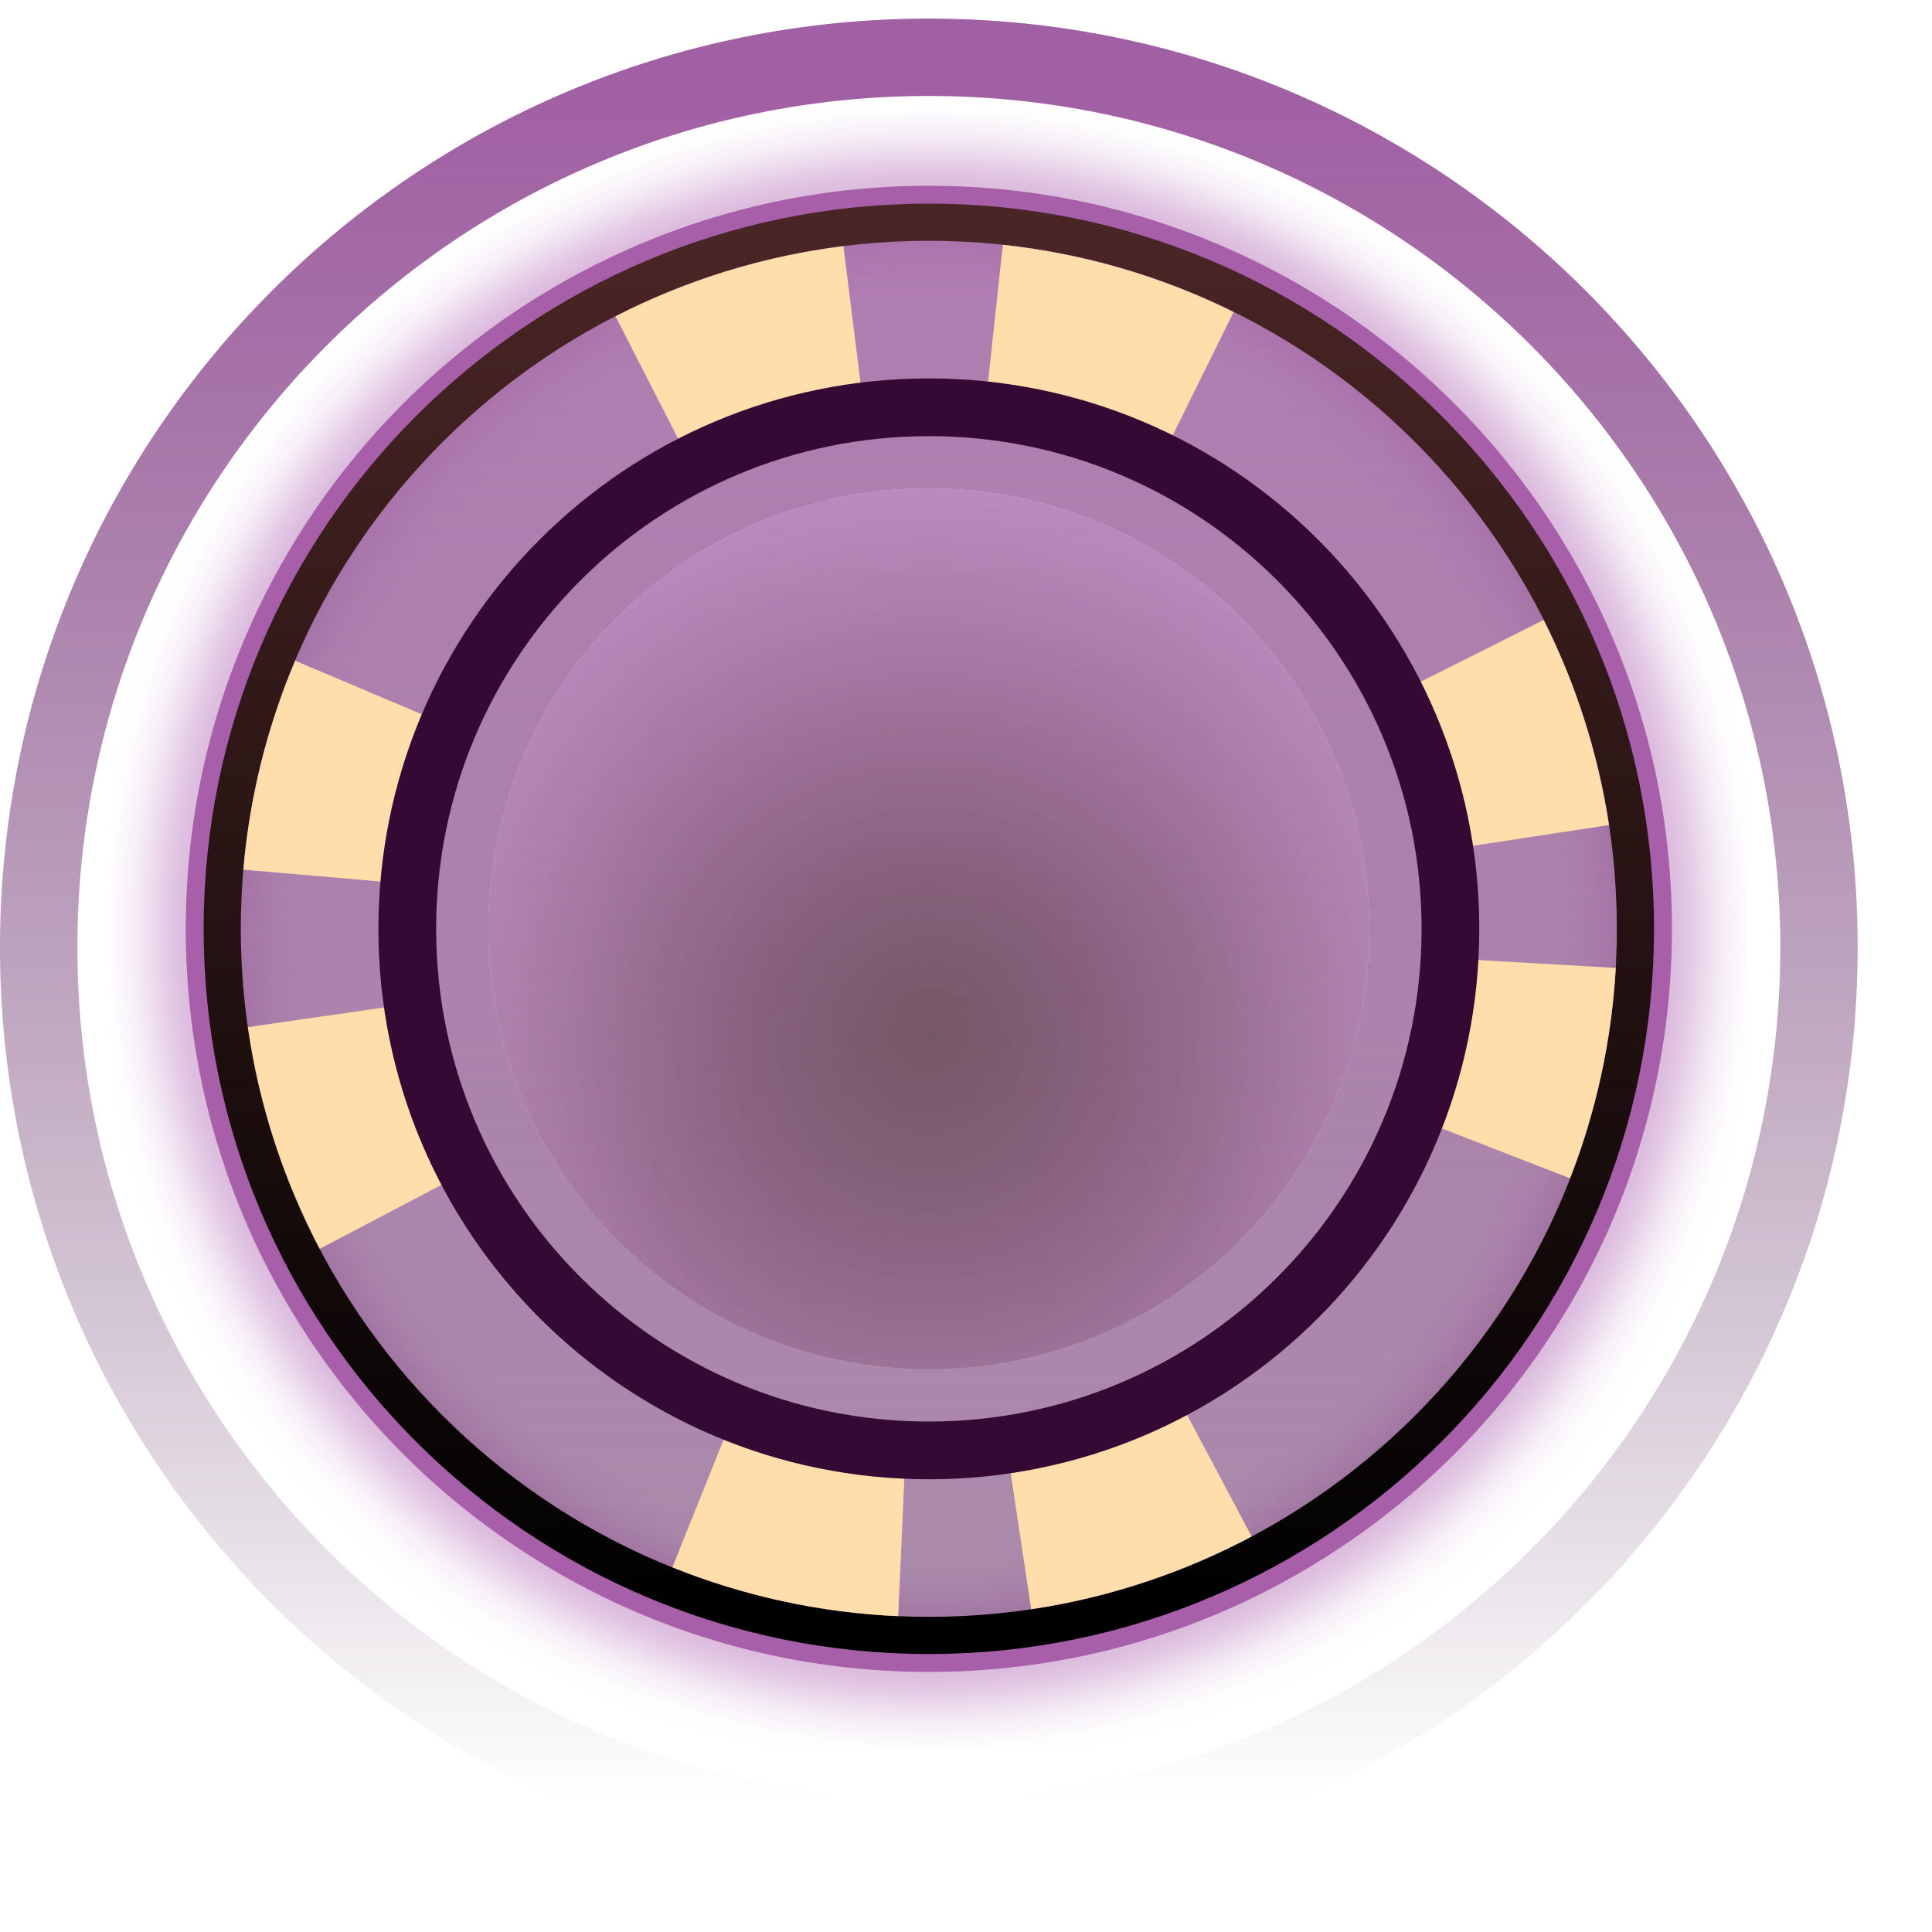
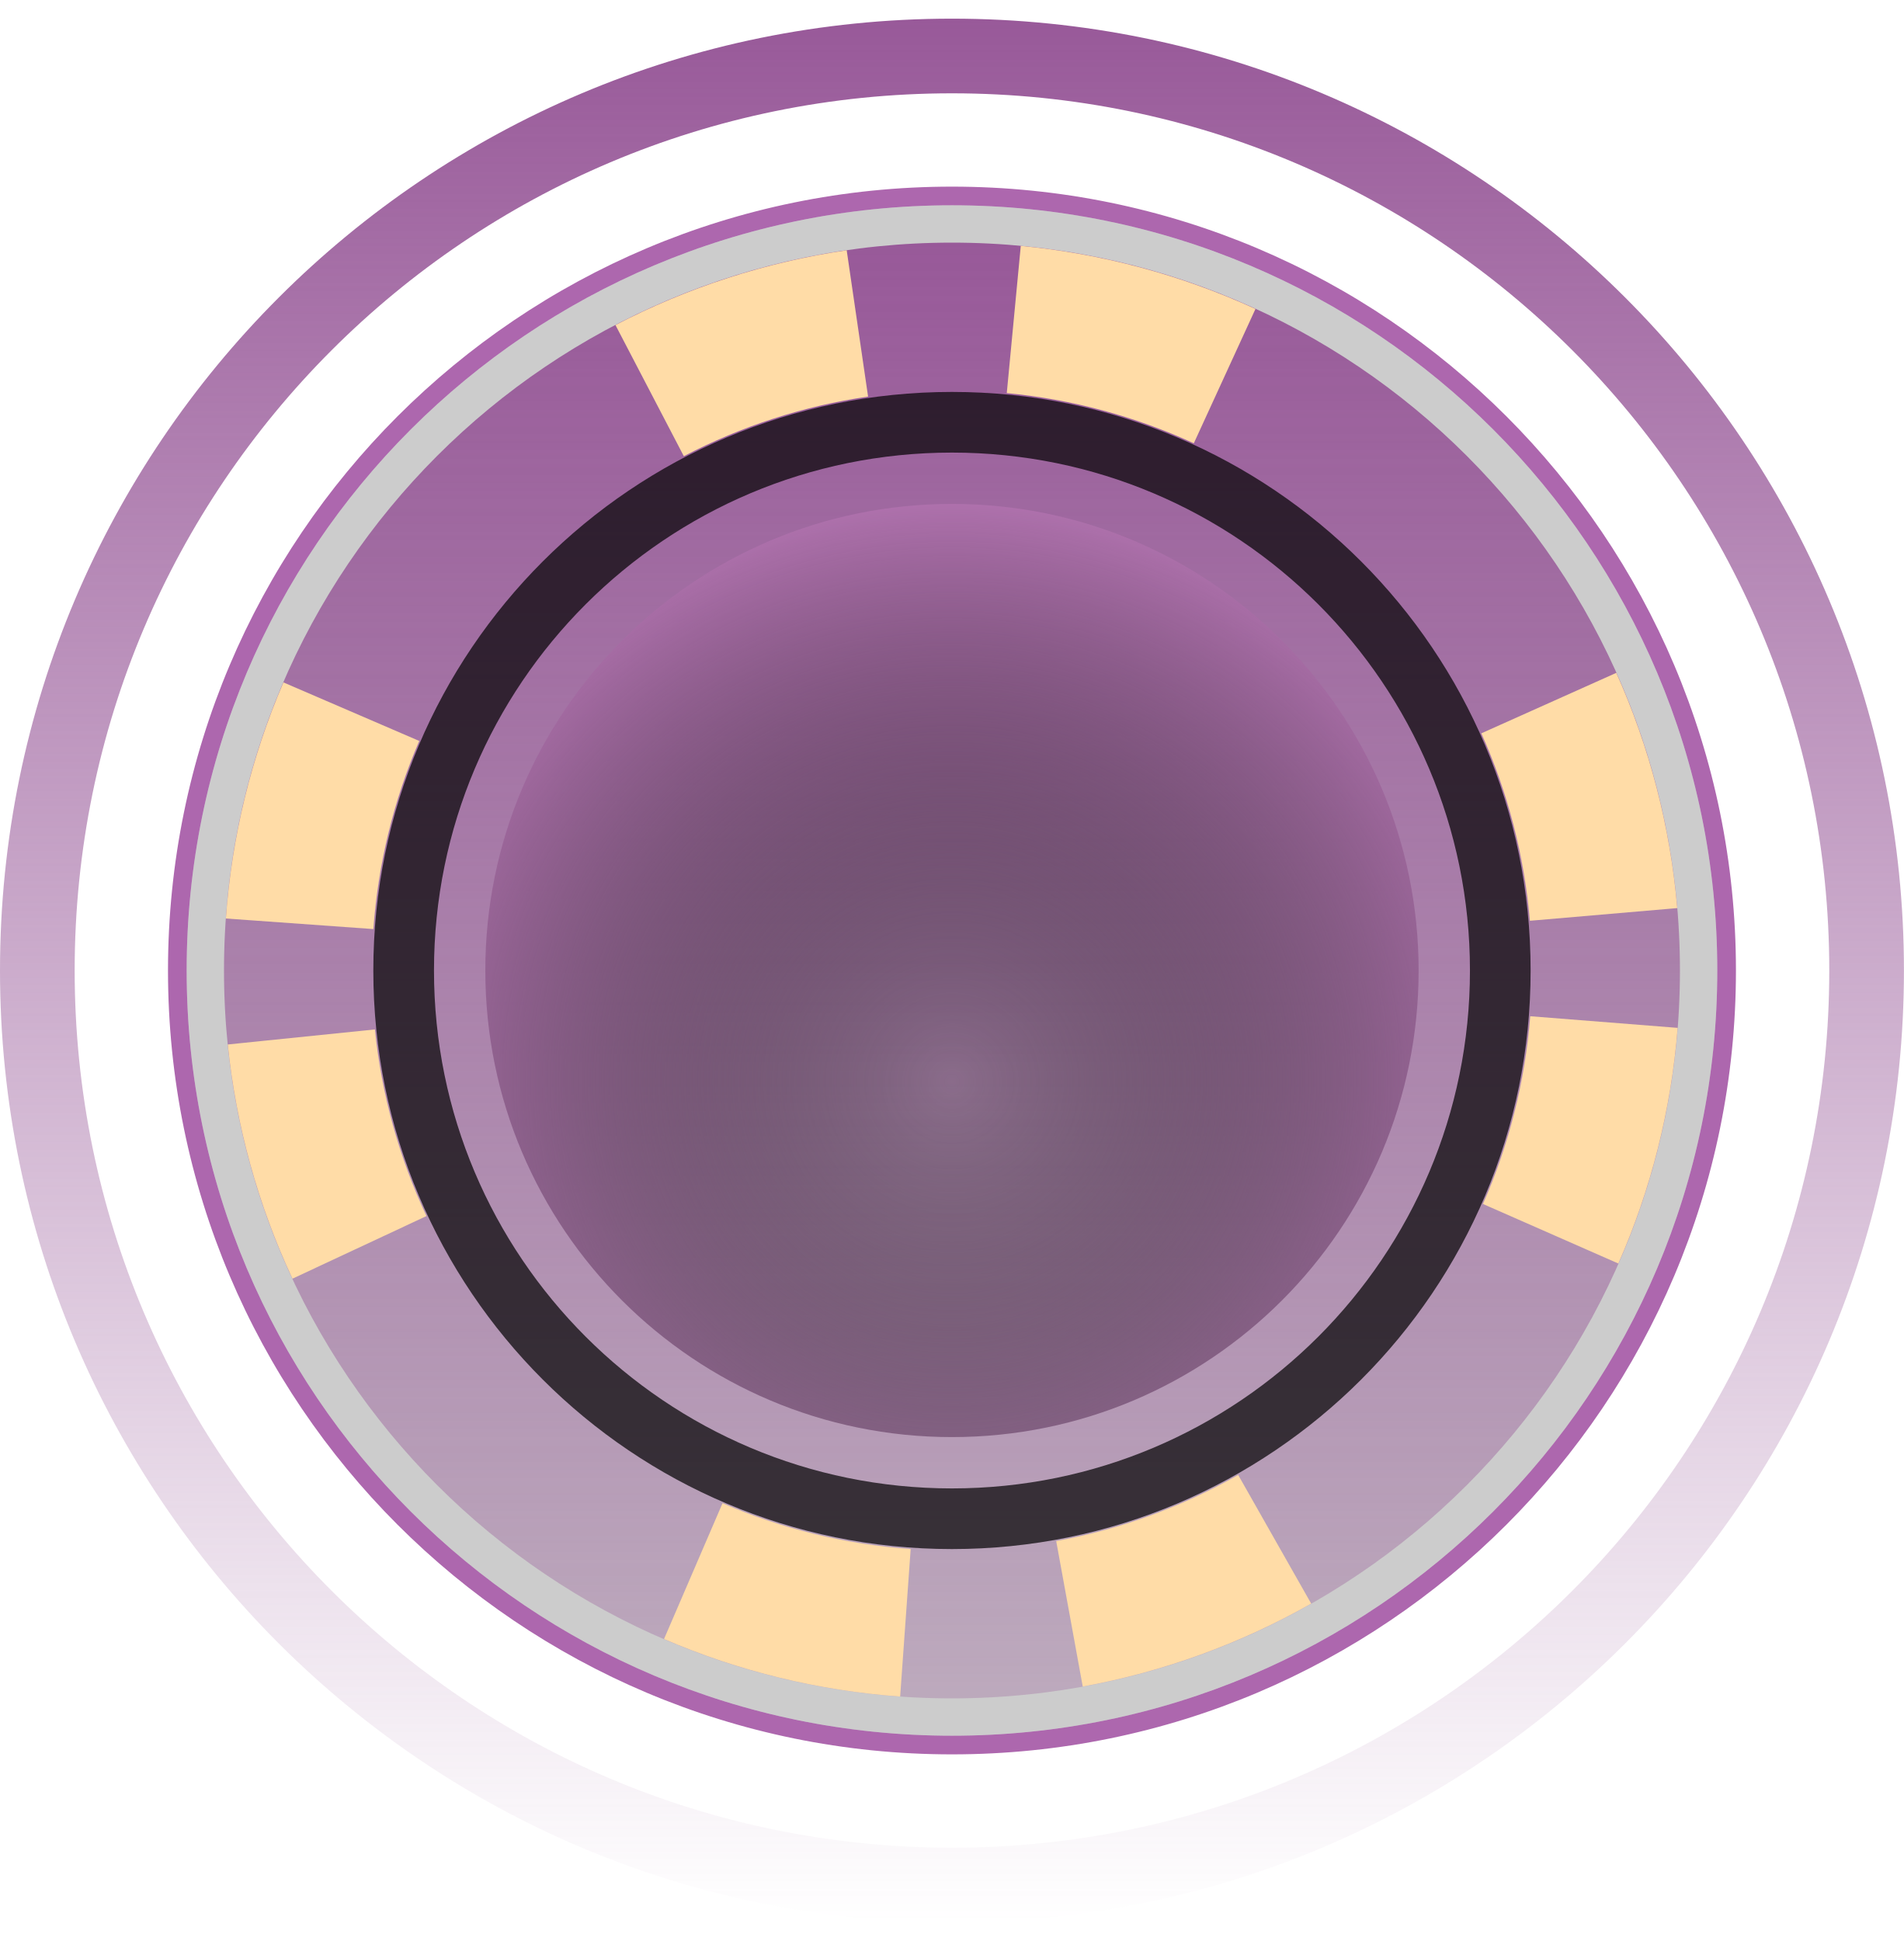
- <svg xmlns="http://www.w3.org/2000/svg" width="52" height="52" viewBox="0 0 52 52" fill="none">
-   <path fill-rule="evenodd" clip-rule="evenodd" d="M25 50.5C11.193 50.5 0 39.307 0 25.5C0 11.693 11.193 0.5 25 0.5C38.807 0.5 50 11.693 50 25.5C50 39.307 38.807 50.5 25 50.5ZM25 2.583C12.344 2.583 2.083 12.844 2.083 25.5C2.083 38.157 12.344 48.417 25 48.417C37.657 48.417 47.917 38.157 47.917 25.5C47.917 12.844 37.657 2.583 25 2.583Z" fill="url(#paint0_linear_3396_384804)" />
-   <g filter="url(#filter0_dd_3396_384804)">
-     <path fill-rule="evenodd" clip-rule="evenodd" d="M44.515 29.398C44.838 27.955 45.001 26.48 45 25C45.001 23.519 44.839 22.043 44.515 20.598C43.679 16.909 41.816 13.532 39.14 10.857C36.465 8.183 33.088 6.32 29.398 5.485C26.502 4.838 23.498 4.838 20.602 5.485C16.912 6.319 13.534 8.182 10.858 10.856C8.183 13.531 6.32 16.909 5.485 20.598C4.838 23.496 4.838 26.501 5.485 29.398C5.985 31.629 6.868 33.756 8.094 35.686C9.681 38.195 11.805 40.319 14.314 41.906C16.244 43.132 18.371 44.015 20.602 44.515C23.498 45.162 26.502 45.162 29.398 44.515C31.629 44.015 33.756 43.132 35.686 41.906C38.195 40.319 40.319 38.195 41.906 35.686C43.132 33.756 44.015 31.629 44.515 29.398ZM43.792 29.235C44.103 27.845 44.26 26.425 44.259 25C44.26 23.574 44.103 22.153 43.792 20.761C42.987 17.209 41.193 13.957 38.617 11.381C36.041 8.806 32.788 7.012 29.235 6.208C26.446 5.585 23.554 5.585 20.764 6.208C17.211 7.011 13.958 8.805 11.382 11.38C8.806 13.956 7.012 17.209 6.208 20.761C5.585 23.552 5.585 26.445 6.208 29.235C6.689 31.384 7.539 33.432 8.72 35.29C10.248 37.706 12.294 39.752 14.71 41.28C16.568 42.461 18.616 43.311 20.764 43.792C23.554 44.415 26.446 44.415 29.235 43.792C31.383 43.311 33.432 42.461 35.29 41.28C37.706 39.752 39.752 37.706 41.28 35.29C42.46 33.432 43.31 31.384 43.792 29.235Z" fill="#A65FA8" />
-   </g>
-   <rect x="5.981" y="5.981" width="38.037" height="38.037" rx="19.018" fill="url(#paint1_linear_3396_384804)" stroke="url(#paint2_linear_3396_384804)" />
-   <g filter="url(#filter1_i_3396_384804)">
-     <circle cx="11.852" cy="11.852" r="11.852" transform="matrix(1 0 0 -1 13.1475 36.8518)" fill="url(#paint3_radial_3396_384804)" />
-   </g>
-   <path d="M24.175 43.499C22.089 43.407 20.034 42.962 18.097 42.183L19.503 38.684C21.045 39.304 22.682 39.658 24.343 39.733L24.175 43.499Z" fill="#FFDEAC" />
-   <path d="M33.688 41.354C31.835 42.338 29.829 43 27.755 43.312L27.179 39.486C28.82 39.239 30.407 38.715 31.872 37.937L33.688 41.354Z" fill="#FFDEAC" />
-   <path d="M22.701 6.625C20.562 6.893 18.486 7.532 16.567 8.514L18.4 12.098C19.902 11.33 21.527 10.83 23.201 10.62L22.701 6.625Z" fill="#FFDEAC" />
-   <path d="M33.203 8.398C31.255 7.435 29.153 6.823 26.992 6.589L26.547 10.706C28.224 10.887 29.857 11.362 31.369 12.11L33.203 8.398Z" fill="#FFDEAC" />
-   <path d="M42.258 31.714C42.963 29.903 43.378 27.992 43.489 26.052L39.56 25.828C39.473 27.356 39.146 28.861 38.591 30.287L42.258 31.714Z" fill="#FFDEAC" />
-   <path d="M41.547 16.686C42.42 18.422 43.013 20.285 43.306 22.206L39.416 22.8C39.185 21.287 38.718 19.82 38.031 18.453L41.547 16.686Z" fill="#FFDEAC" />
-   <path d="M6.672 27.645C6.972 29.73 7.627 31.747 8.606 33.612L11.909 31.877C11.127 30.388 10.605 28.777 10.364 27.113L6.672 27.645Z" fill="#FFDEAC" />
-   <path d="M7.945 17.784C7.188 19.574 6.717 21.471 6.55 23.407L10.283 23.73C10.416 22.185 10.792 20.672 11.396 19.244L7.945 17.784Z" fill="#FFDEAC" />
-   <path d="M39.815 25C39.815 16.818 33.182 10.185 25 10.185C16.818 10.185 10.185 16.818 10.185 25C10.185 33.182 16.818 39.815 25 39.815C33.182 39.815 39.815 33.182 39.815 25ZM11.739 25C11.739 17.676 17.676 11.739 25 11.739C32.324 11.739 38.262 17.676 38.262 25C38.262 32.324 32.324 38.261 25 38.261C17.676 38.261 11.739 32.324 11.739 25Z" fill="#340A35" />
+ <svg xmlns="http://www.w3.org/2000/svg" width="51" height="52" viewBox="0 0 51 52" fill="none">
+   <path fill-rule="evenodd" clip-rule="evenodd" d="M2 26C2 38.979 12.521 49.5 25.5 49.5C38.479 49.5 49 38.979 49 26C49 13.021 38.479 2.5 25.5 2.5C12.521 2.5 2 13.021 2 26ZM25.5 0.5C11.417 0.5 0 11.917 0 26C0 40.083 11.417 51.5 25.5 51.5C39.583 51.5 51 40.083 51 26C51 11.917 39.583 0.5 25.5 0.5Z" fill="url(#paint0_linear_3474_200464)" />
+   <path fill-rule="evenodd" clip-rule="evenodd" d="M25.5 47C13.902 47 4.5 37.598 4.5 26C4.5 14.402 13.902 5 25.5 5C37.098 5 46.5 14.402 46.5 26C46.5 37.598 37.098 47 25.5 47ZM25.5 5.5C14.178 5.5 5 14.678 5 26C5 37.322 14.178 46.5 25.5 46.5C36.822 46.5 46 37.322 46 26C46 14.678 36.822 5.5 25.5 5.5Z" fill="#AD67AE" />
+   <path d="M5 26C5 14.678 14.178 5.5 25.5 5.5C36.822 5.5 46 14.678 46 26C46 37.322 36.822 46.5 25.5 46.5C14.178 46.5 5 37.322 5 26Z" fill="black" fill-opacity="0.2" />
+   <path d="M6 26C6 15.23 14.73 6.5 25.5 6.5C36.27 6.5 45 15.23 45 26C45 36.77 36.27 45.5 25.5 45.5C14.73 45.5 6 36.77 6 26Z" fill="url(#paint1_linear_3474_200464)" />
+   <path d="M41 26C41 17.44 34.06 10.5 25.5 10.5C16.94 10.5 10 17.44 10 26C10 34.56 16.94 41.5 25.5 41.5C34.06 41.5 41 34.56 41 26ZM11.625 26C11.625 18.337 17.837 12.125 25.5 12.125C33.163 12.125 39.375 18.337 39.375 26C39.375 33.663 33.163 39.875 25.5 39.875C17.837 39.875 11.625 33.663 11.625 26Z" fill="black" fill-opacity="0.7" />
+   <circle cx="12.5" cy="12.5" r="12.5" transform="matrix(1 0 0 -1 13 38.5)" fill="url(#paint2_radial_3474_200464)" />
+   <path fill-rule="evenodd" clip-rule="evenodd" d="M27.343 6.587C29.518 6.794 31.643 7.365 33.63 8.276L31.978 11.876C30.395 11.15 28.702 10.696 26.968 10.531L27.343 6.587ZM35.122 42.961C33.221 44.039 31.153 44.79 29.003 45.183L28.292 41.286C30.005 40.973 31.653 40.374 33.167 39.515L35.122 42.961ZM17.787 43.91C19.794 44.775 21.932 45.295 24.112 45.451L24.394 41.499C22.657 41.376 20.953 40.961 19.354 40.272L17.787 43.91ZM16.486 8.708C18.424 7.698 20.518 7.021 22.68 6.705L23.253 10.625C21.53 10.876 19.862 11.416 18.317 12.221L16.486 8.708ZM6.101 27.982C6.323 30.155 6.909 32.277 7.834 34.256L11.423 32.579C10.686 31.002 10.219 29.311 10.042 27.579L6.101 27.982ZM6.05 24.607C6.206 22.427 6.727 20.289 7.592 18.282L11.23 19.85C10.541 21.449 10.126 23.153 10.001 24.89L6.05 24.607ZM44.939 27.537C44.767 29.716 44.23 31.85 43.35 33.85L39.724 32.255C40.425 30.661 40.853 28.961 40.99 27.225L44.939 27.537ZM44.928 24.328C44.741 22.151 44.189 20.02 43.295 18.026L39.68 19.646C40.392 21.235 40.832 22.933 40.981 24.668L44.928 24.328Z" fill="#FFDCA7" />
  <defs>
-     <filter id="filter0_dd_3396_384804" x="3" y="3" width="44" height="44" filterUnits="userSpaceOnUse" color-interpolation-filters="sRGB">
-       <feFlood flood-opacity="0" result="BackgroundImageFix" />
-       <feColorMatrix in="SourceAlpha" type="matrix" values="0 0 0 0 0 0 0 0 0 0 0 0 0 0 0 0 0 0 127 0" result="hardAlpha" />
-       <feOffset />
-       <feGaussianBlur stdDeviation="1" />
-       <feColorMatrix type="matrix" values="0 0 0 0 0.492 0 0 0 0 0.235 0 0 0 0 0.5 0 0 0 1 0" />
-       <feBlend mode="normal" in2="BackgroundImageFix" result="effect1_dropShadow_3396_384804" />
-       <feColorMatrix in="SourceAlpha" type="matrix" values="0 0 0 0 0 0 0 0 0 0 0 0 0 0 0 0 0 0 127 0" result="hardAlpha" />
-       <feOffset />
-       <feGaussianBlur stdDeviation="1" />
-       <feColorMatrix type="matrix" values="0 0 0 0 0.883 0 0 0 0 0.609 0 0 0 0 0.892 0 0 0 1 0" />
-       <feBlend mode="normal" in2="effect1_dropShadow_3396_384804" result="effect2_dropShadow_3396_384804" />
-       <feBlend mode="normal" in="SourceGraphic" in2="effect2_dropShadow_3396_384804" result="shape" />
-     </filter>
-     <filter id="filter1_i_3396_384804" x="13.148" y="13.148" width="23.704" height="27.704" filterUnits="userSpaceOnUse" color-interpolation-filters="sRGB">
-       <feFlood flood-opacity="0" result="BackgroundImageFix" />
-       <feBlend mode="normal" in="SourceGraphic" in2="BackgroundImageFix" result="shape" />
-       <feColorMatrix in="SourceAlpha" type="matrix" values="0 0 0 0 0 0 0 0 0 0 0 0 0 0 0 0 0 0 127 0" result="hardAlpha" />
-       <feOffset dy="4" />
-       <feGaussianBlur stdDeviation="5" />
-       <feComposite in2="hardAlpha" operator="arithmetic" k2="-1" k3="1" />
-       <feColorMatrix type="matrix" values="0 0 0 0 1 0 0 0 0 1 0 0 0 0 1 0 0 0 0.25 0" />
-       <feBlend mode="normal" in2="shape" result="effect1_innerShadow_3396_384804" />
-     </filter>
-     <linearGradient id="paint0_linear_3396_384804" x1="25" y1="2.583" x2="25" y2="48.417" gradientUnits="userSpaceOnUse">
-       <stop stop-color="#A260A4" />
-       <stop offset="1" stop-color="#512852" stop-opacity="0" />
+     <linearGradient id="paint0_linear_3474_200464" x1="25.5" y1="0.5" x2="25.5" y2="51.5" gradientUnits="userSpaceOnUse">
+       <stop stop-color="#985999" />
+       <stop offset="1" stop-color="#985999" stop-opacity="0" />
    </linearGradient>
-     <linearGradient id="paint1_linear_3396_384804" x1="23.962" y1="6.481" x2="23.962" y2="43.519" gradientUnits="userSpaceOnUse">
-       <stop stop-color="#9D5D9F" stop-opacity="0.8" />
-       <stop offset="1" stop-color="#6D346D" stop-opacity="0.57" />
+     <linearGradient id="paint1_linear_3474_200464" x1="24.407" y1="6.5" x2="24.407" y2="45.5" gradientUnits="userSpaceOnUse">
+       <stop stop-color="#985999" />
+       <stop offset="1" stop-color="#985999" stop-opacity="0.3" />
    </linearGradient>
-     <linearGradient id="paint2_linear_3396_384804" x1="25" y1="6.481" x2="25" y2="43.519" gradientUnits="userSpaceOnUse">
-       <stop stop-color="#4A2525" />
-       <stop offset="1" />
-     </linearGradient>
-     <radialGradient id="paint3_radial_3396_384804" cx="0" cy="0" r="1" gradientUnits="userSpaceOnUse" gradientTransform="translate(11.8518 9.02907) rotate(90) scale(14.6746)">
-       <stop stop-color="#261700" stop-opacity="0.42" />
-       <stop offset="1" stop-color="#A249A4" stop-opacity="0.42" />
+     <radialGradient id="paint2_radial_3474_200464" cx="0" cy="0" r="1" gradientUnits="userSpaceOnUse" gradientTransform="translate(12.5 9.52285) rotate(90) scale(15.4772)">
+       <stop stop-opacity="0.2" />
+       <stop offset="1" stop-color="#AE71AC" />
    </radialGradient>
  </defs>
</svg>
